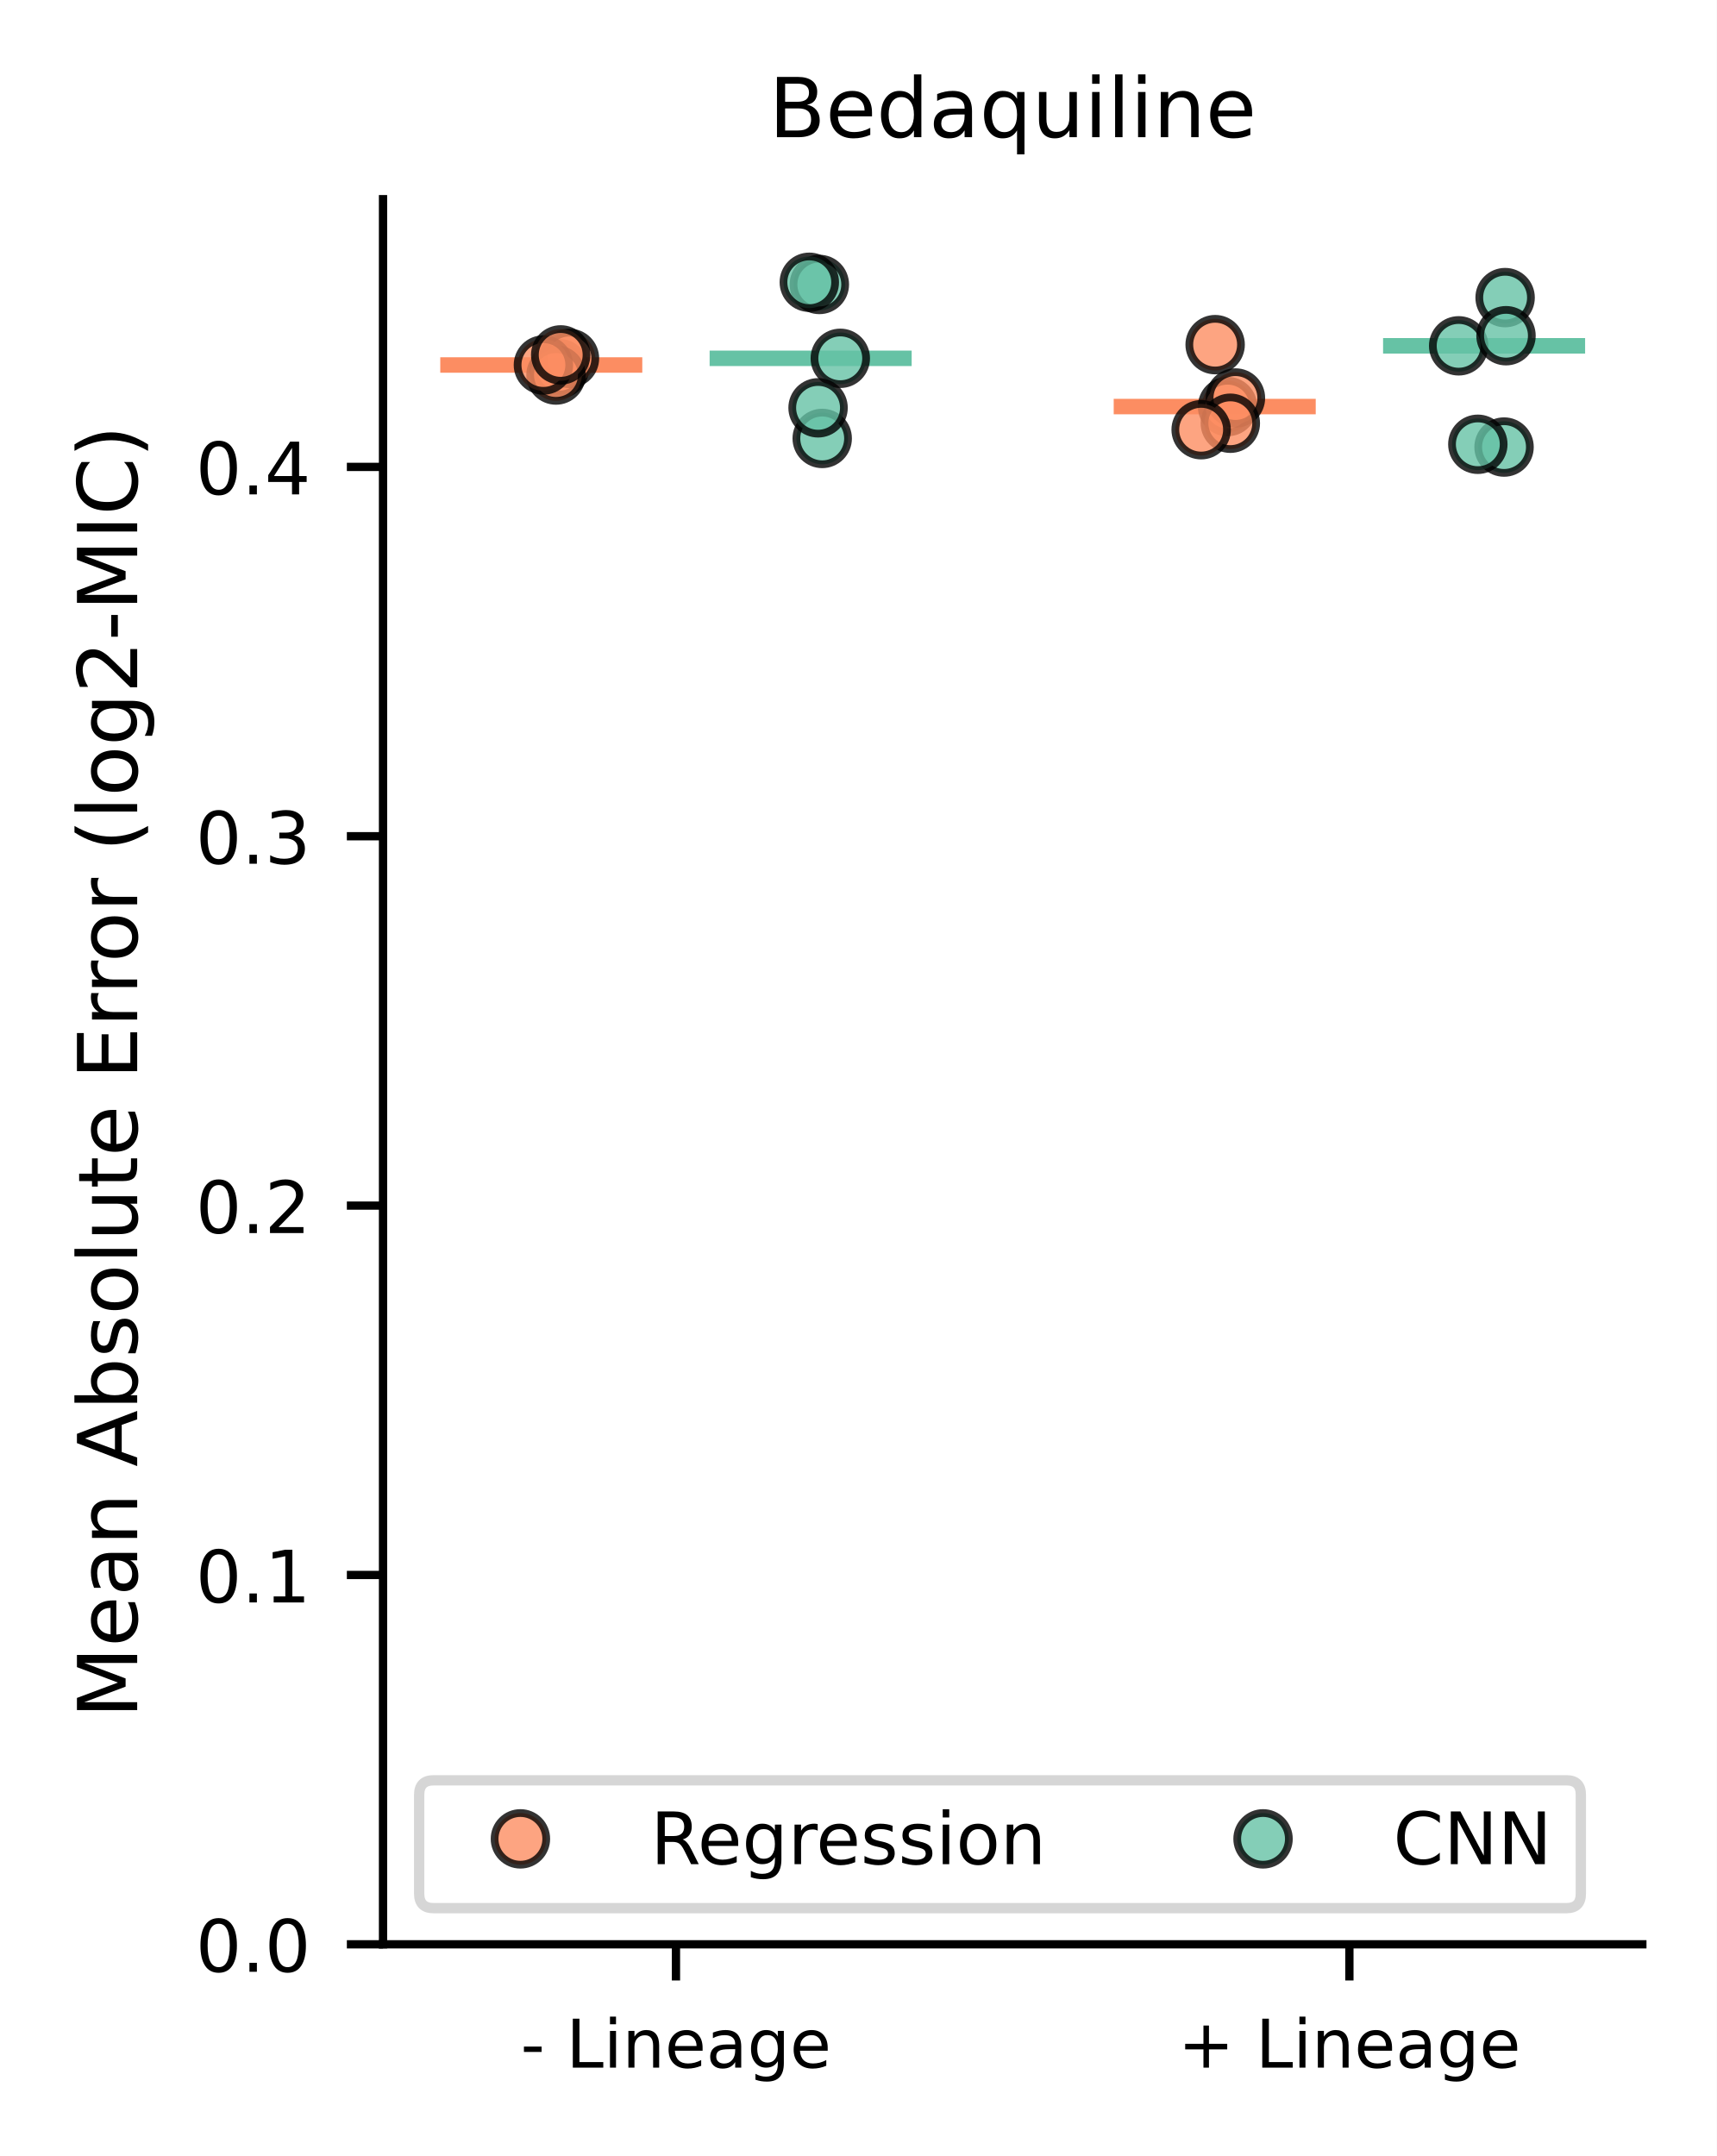
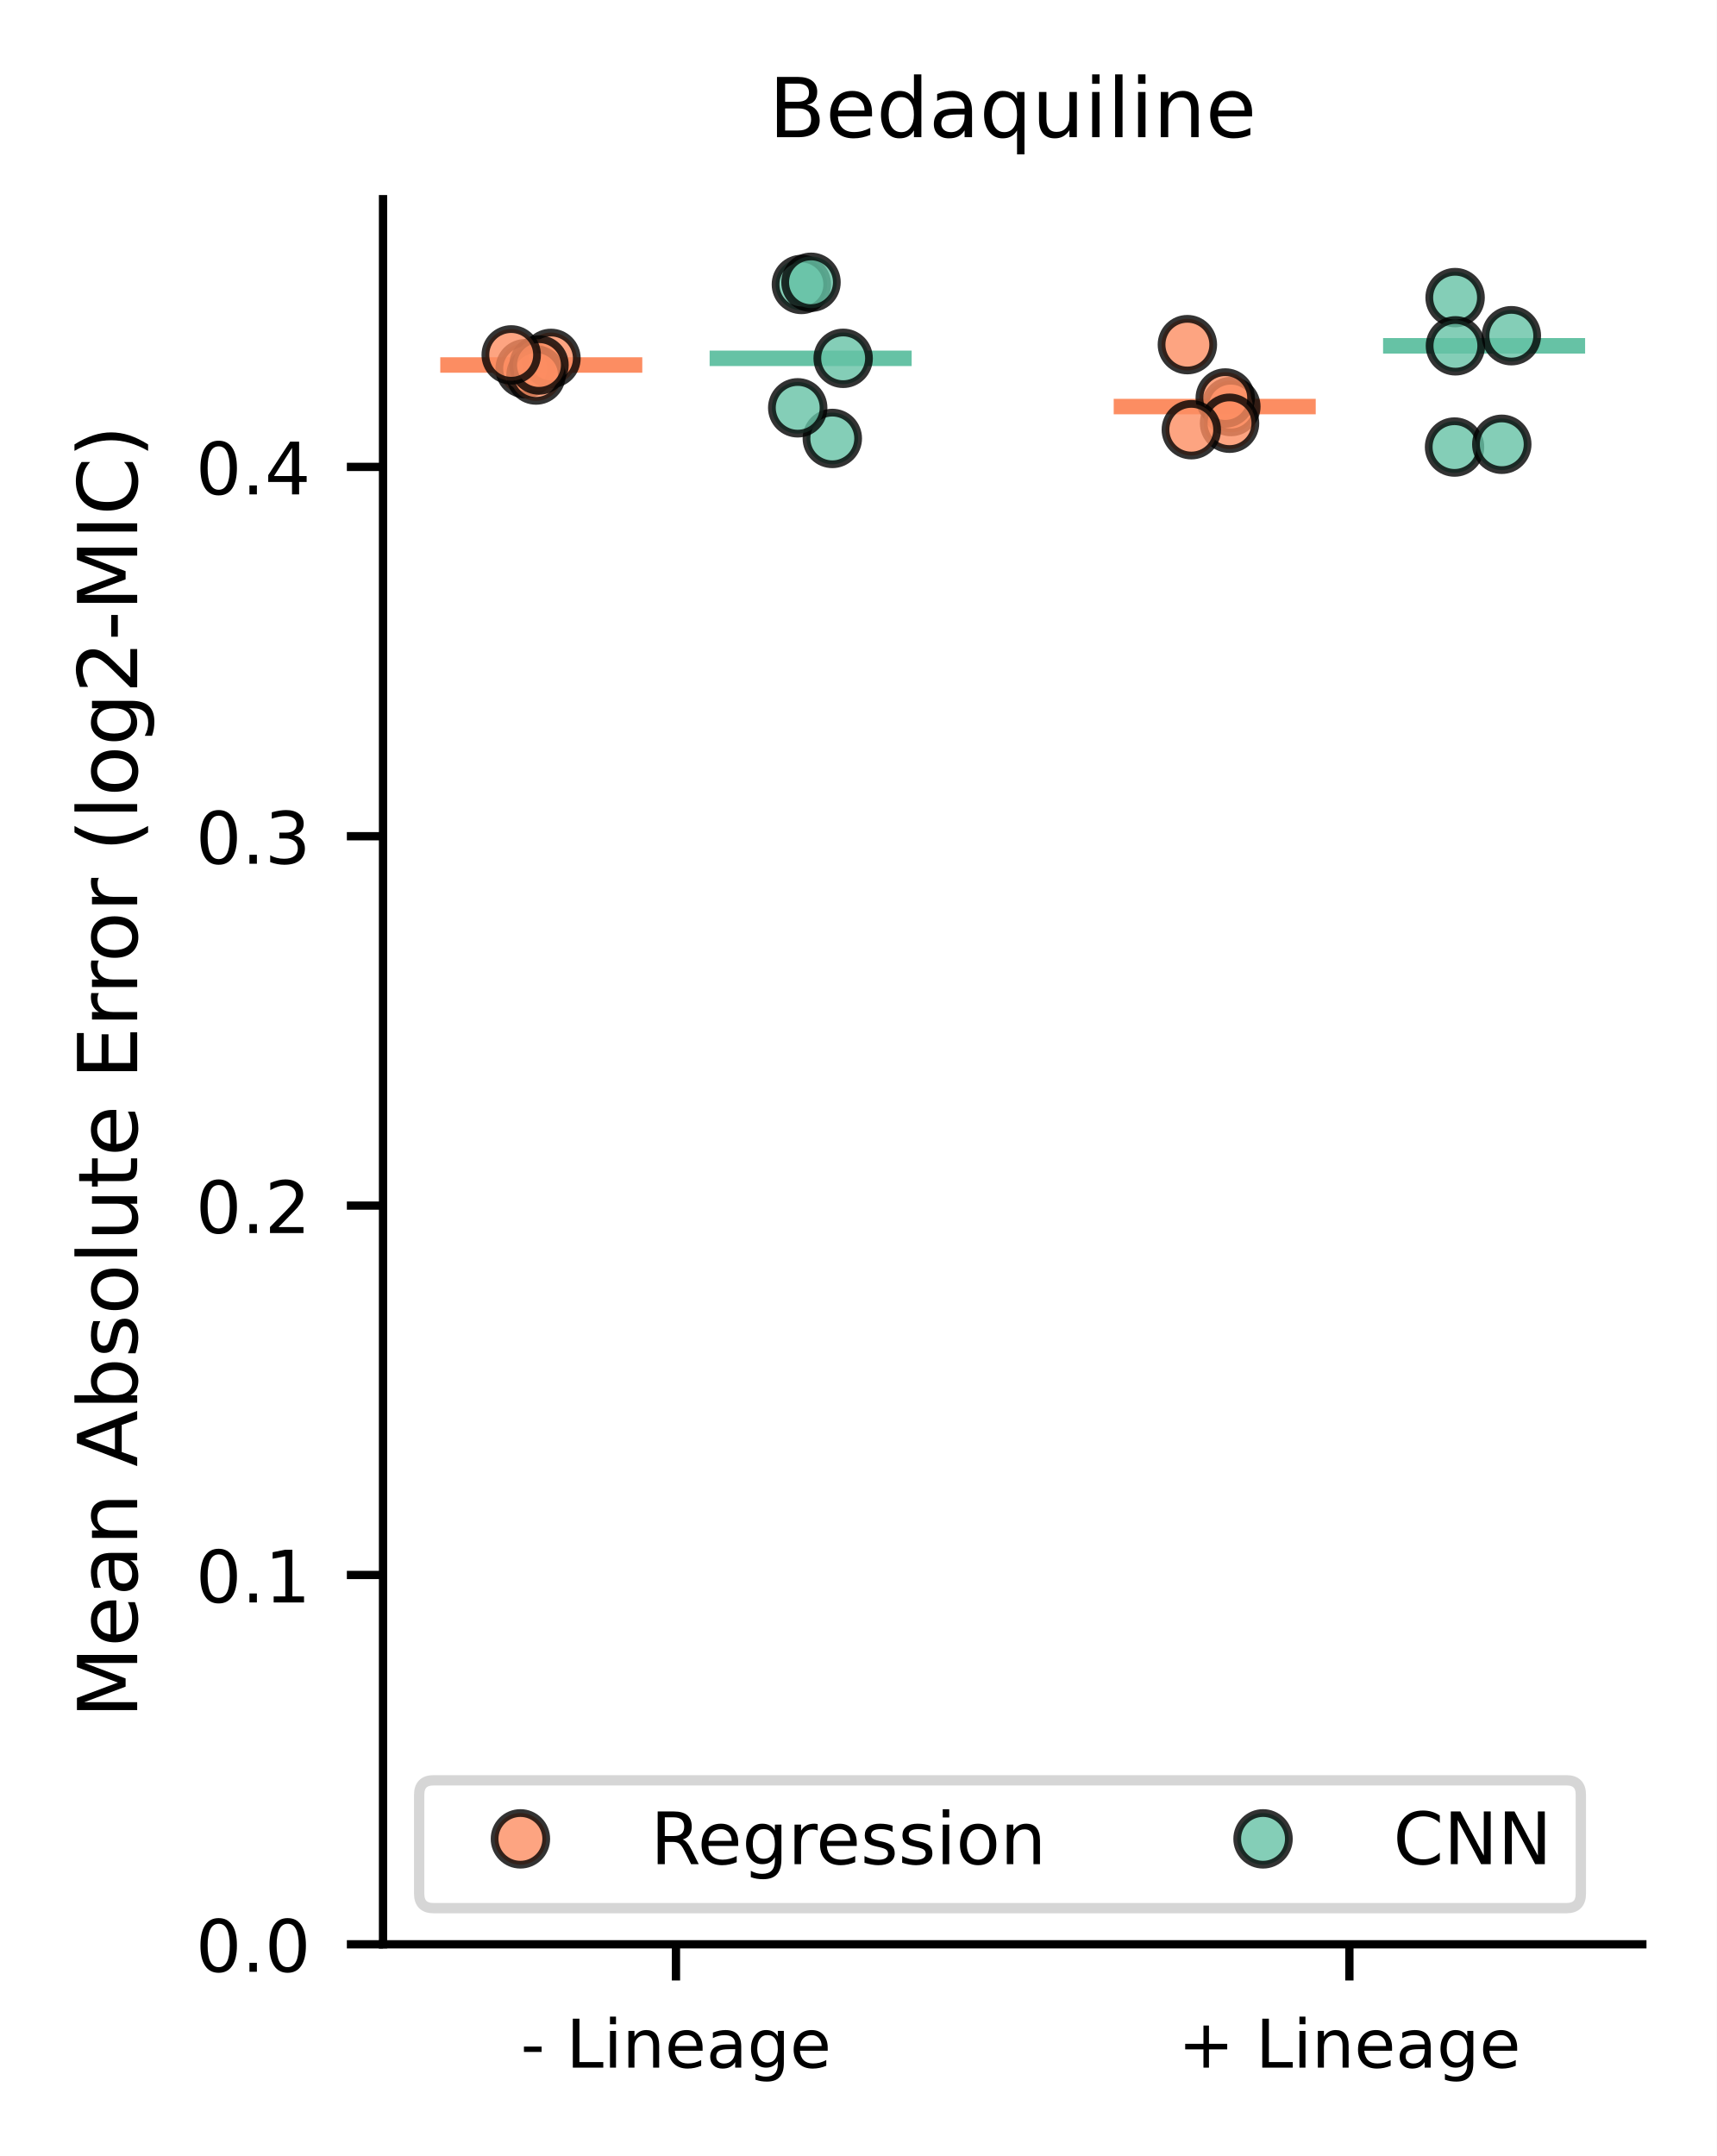
<svg xmlns="http://www.w3.org/2000/svg" xmlns:xlink="http://www.w3.org/1999/xlink" width="166.175pt" height="208.69pt" viewBox="0 0 166.175 208.69" version="1.1">
  <defs>
    <style type="text/css">*{stroke-linejoin: round; stroke-linecap: butt}</style>
  </defs>
  <g id="figure_1">
    <g id="patch_1">
      <path d="M 0 208.69  L 166.175 208.69  L 166.175 0  L 0 0  z " style="fill: #ffffff" />
    </g>
    <g id="axes_1">
      <g id="patch_2">
        <path d="M 37.075 188.199  L 158.975 188.199  L 158.975 19.279  L 37.075 19.279  z " style="fill: #ffffff" />
      </g>
      <g id="LineCollection_1">
-         <path d="M 42.616 35.331  L 62.172 35.331  " clip-path="url(#p082a774f66)" style="fill: none; stroke: #fc8d62; stroke-width: 1.5" />
+         <path d="M 42.616 35.331  L 62.172 35.331  " clip-path="url(#p2e82a873df)" style="fill: none; stroke: #fc8d62; stroke-width: 1.5" />
      </g>
      <g id="LineCollection_2">
-         <path d="M 68.69 34.684  L 88.247 34.684  " clip-path="url(#p082a774f66)" style="fill: none; stroke: #66c2a5; stroke-width: 1.5" />
+         <path d="M 68.69 34.684  L 88.247 34.684  " clip-path="url(#p2e82a873df)" style="fill: none; stroke: #66c2a5; stroke-width: 1.5" />
      </g>
      <g id="LineCollection_3">
-         <path d="M 107.803 39.352  L 127.359 39.352  " clip-path="url(#p082a774f66)" style="fill: none; stroke: #fc8d62; stroke-width: 1.5" />
+         <path d="M 107.803 39.352  L 127.359 39.352  " clip-path="url(#p2e82a873df)" style="fill: none; stroke: #fc8d62; stroke-width: 1.5" />
      </g>
      <g id="LineCollection_4">
-         <path d="M 133.878 33.475  L 153.434 33.475  " clip-path="url(#p082a774f66)" style="fill: none; stroke: #66c2a5; stroke-width: 1.5" />
+         <path d="M 133.878 33.475  L 153.434 33.475  " clip-path="url(#p2e82a873df)" style="fill: none; stroke: #66c2a5; stroke-width: 1.5" />
      </g>
      <g id="PathCollection_1">
        <defs>
-           <path id="C0_0_7694ea0ddb" d="M 0 2.5  C 0.663 2.5 1.299 2.237 1.768 1.768  C 2.237 1.299 2.5 0.663 2.5 -0  C 2.5 -0.663 2.237 -1.299 1.768 -1.768  C 1.299 -2.237 0.663 -2.5 0 -2.5  C -0.663 -2.5 -1.299 -2.237 -1.768 -1.768  C -2.237 -1.299 -2.5 -0.663 -2.5 0  C -2.5 0.663 -2.237 1.299 -1.768 1.768  C -1.299 2.237 -0.663 2.5 0 2.5  z " />
+           <path id="C0_0_e50cf9ef0a" d="M 0 2.5  C 0.663 2.5 1.299 2.237 1.768 1.768  C 2.237 1.299 2.5 0.663 2.5 -0  C 2.5 -0.663 2.237 -1.299 1.768 -1.768  C 1.299 -2.237 0.663 -2.5 0 -2.5  C -0.663 -2.5 -1.299 -2.237 -1.768 -1.768  C -2.237 -1.299 -2.5 -0.663 -2.5 0  C -2.5 0.663 -2.237 1.299 -1.768 1.768  C -1.299 2.237 -0.663 2.5 0 2.5  z " />
        </defs>
-         <g clip-path="url(#p082a774f66)">
-           <use xlink:href="#C0_0_7694ea0ddb" x="54.136" y="35.689" style="fill: #fc8d62; fill-opacity: 0.8; stroke: #000000; stroke-opacity: 0.8; stroke-width: 0.75" />
-         </g>
-         <g clip-path="url(#p082a774f66)">
-           <use xlink:href="#C0_0_7694ea0ddb" x="55.121" y="34.69" style="fill: #fc8d62; fill-opacity: 0.8; stroke: #000000; stroke-opacity: 0.8; stroke-width: 0.75" />
-         </g>
-         <g clip-path="url(#p082a774f66)">
-           <use xlink:href="#C0_0_7694ea0ddb" x="53.818" y="36.301" style="fill: #fc8d62; fill-opacity: 0.8; stroke: #000000; stroke-opacity: 0.8; stroke-width: 0.75" />
-         </g>
-         <g clip-path="url(#p082a774f66)">
-           <use xlink:href="#C0_0_7694ea0ddb" x="52.601" y="35.331" style="fill: #fc8d62; fill-opacity: 0.8; stroke: #000000; stroke-opacity: 0.8; stroke-width: 0.75" />
-         </g>
-         <g clip-path="url(#p082a774f66)">
-           <use xlink:href="#C0_0_7694ea0ddb" x="54.275" y="34.353" style="fill: #fc8d62; fill-opacity: 0.8; stroke: #000000; stroke-opacity: 0.8; stroke-width: 0.75" />
+         <g clip-path="url(#p2e82a873df)">
+           <use xlink:href="#C0_0_e50cf9ef0a" x="50.832" y="35.689" style="fill: #fc8d62; fill-opacity: 0.8; stroke: #000000; stroke-opacity: 0.8; stroke-width: 0.75" />
+         </g>
+         <g clip-path="url(#p2e82a873df)">
+           <use xlink:href="#C0_0_e50cf9ef0a" x="53.332" y="34.69" style="fill: #fc8d62; fill-opacity: 0.8; stroke: #000000; stroke-opacity: 0.8; stroke-width: 0.75" />
+         </g>
+         <g clip-path="url(#p2e82a873df)">
+           <use xlink:href="#C0_0_e50cf9ef0a" x="51.885" y="36.301" style="fill: #fc8d62; fill-opacity: 0.8; stroke: #000000; stroke-opacity: 0.8; stroke-width: 0.75" />
+         </g>
+         <g clip-path="url(#p2e82a873df)">
+           <use xlink:href="#C0_0_e50cf9ef0a" x="52.174" y="35.331" style="fill: #fc8d62; fill-opacity: 0.8; stroke: #000000; stroke-opacity: 0.8; stroke-width: 0.75" />
+         </g>
+         <g clip-path="url(#p2e82a873df)">
+           <use xlink:href="#C0_0_e50cf9ef0a" x="49.484" y="34.353" style="fill: #fc8d62; fill-opacity: 0.8; stroke: #000000; stroke-opacity: 0.8; stroke-width: 0.75" />
        </g>
      </g>
      <g id="PathCollection_2">
        <defs>
-           <path id="C1_0_8ef77abe68" d="M 0 2.5  C 0.663 2.5 1.299 2.237 1.768 1.768  C 2.237 1.299 2.5 0.663 2.5 -0  C 2.5 -0.663 2.237 -1.299 1.768 -1.768  C 1.299 -2.237 0.663 -2.5 0 -2.5  C -0.663 -2.5 -1.299 -2.237 -1.768 -1.768  C -2.237 -1.299 -2.5 -0.663 -2.5 0  C -2.5 0.663 -2.237 1.299 -1.768 1.768  C -1.299 2.237 -0.663 2.5 0 2.5  z " />
+           <path id="C1_0_076a949afb" d="M 0 2.5  C 0.663 2.5 1.299 2.237 1.768 1.768  C 2.237 1.299 2.5 0.663 2.5 -0  C 2.5 -0.663 2.237 -1.299 1.768 -1.768  C 1.299 -2.237 0.663 -2.5 0 -2.5  C -0.663 -2.5 -1.299 -2.237 -1.768 -1.768  C -2.237 -1.299 -2.5 -0.663 -2.5 0  C -2.5 0.663 -2.237 1.299 -1.768 1.768  C -1.299 2.237 -0.663 2.5 0 2.5  z " />
        </defs>
-         <g clip-path="url(#p082a774f66)">
-           <use xlink:href="#C1_0_8ef77abe68" x="79.588" y="42.439" style="fill: #66c2a5; fill-opacity: 0.8; stroke: #000000; stroke-opacity: 0.8; stroke-width: 0.75" />
-         </g>
-         <g clip-path="url(#p082a774f66)">
-           <use xlink:href="#C1_0_8ef77abe68" x="79.31" y="27.534" style="fill: #66c2a5; fill-opacity: 0.8; stroke: #000000; stroke-opacity: 0.8; stroke-width: 0.75" />
-         </g>
-         <g clip-path="url(#p082a774f66)">
-           <use xlink:href="#C1_0_8ef77abe68" x="81.338" y="34.684" style="fill: #66c2a5; fill-opacity: 0.8; stroke: #000000; stroke-opacity: 0.8; stroke-width: 0.75" />
-         </g>
-         <g clip-path="url(#p082a774f66)">
-           <use xlink:href="#C1_0_8ef77abe68" x="79.187" y="39.475" style="fill: #66c2a5; fill-opacity: 0.8; stroke: #000000; stroke-opacity: 0.8; stroke-width: 0.75" />
-         </g>
-         <g clip-path="url(#p082a774f66)">
-           <use xlink:href="#C1_0_8ef77abe68" x="78.339" y="27.323" style="fill: #66c2a5; fill-opacity: 0.8; stroke: #000000; stroke-opacity: 0.8; stroke-width: 0.75" />
+         <g clip-path="url(#p2e82a873df)">
+           <use xlink:href="#C1_0_076a949afb" x="80.566" y="42.439" style="fill: #66c2a5; fill-opacity: 0.8; stroke: #000000; stroke-opacity: 0.8; stroke-width: 0.75" />
+         </g>
+         <g clip-path="url(#p2e82a873df)">
+           <use xlink:href="#C1_0_076a949afb" x="77.572" y="27.534" style="fill: #66c2a5; fill-opacity: 0.8; stroke: #000000; stroke-opacity: 0.8; stroke-width: 0.75" />
+         </g>
+         <g clip-path="url(#p2e82a873df)">
+           <use xlink:href="#C1_0_076a949afb" x="81.615" y="34.684" style="fill: #66c2a5; fill-opacity: 0.8; stroke: #000000; stroke-opacity: 0.8; stroke-width: 0.75" />
+         </g>
+         <g clip-path="url(#p2e82a873df)">
+           <use xlink:href="#C1_0_076a949afb" x="77.217" y="39.475" style="fill: #66c2a5; fill-opacity: 0.8; stroke: #000000; stroke-opacity: 0.8; stroke-width: 0.75" />
+         </g>
+         <g clip-path="url(#p2e82a873df)">
+           <use xlink:href="#C1_0_076a949afb" x="78.504" y="27.323" style="fill: #66c2a5; fill-opacity: 0.8; stroke: #000000; stroke-opacity: 0.8; stroke-width: 0.75" />
        </g>
      </g>
      <g id="PathCollection_3">
        <defs>
-           <path id="C2_0_2769630e6f" d="M 0 2.5  C 0.663 2.5 1.299 2.237 1.768 1.768  C 2.237 1.299 2.5 0.663 2.5 -0  C 2.5 -0.663 2.237 -1.299 1.768 -1.768  C 1.299 -2.237 0.663 -2.5 0 -2.5  C -0.663 -2.5 -1.299 -2.237 -1.768 -1.768  C -2.237 -1.299 -2.5 -0.663 -2.5 0  C -2.5 0.663 -2.237 1.299 -1.768 1.768  C -1.299 2.237 -0.663 2.5 0 2.5  z " />
+           <path id="C2_0_7d34059bb4" d="M 0 2.5  C 0.663 2.5 1.299 2.237 1.768 1.768  C 2.237 1.299 2.5 0.663 2.5 -0  C 2.5 -0.663 2.237 -1.299 1.768 -1.768  C 1.299 -2.237 0.663 -2.5 0 -2.5  C -0.663 -2.5 -1.299 -2.237 -1.768 -1.768  C -2.237 -1.299 -2.5 -0.663 -2.5 0  C -2.5 0.663 -2.237 1.299 -1.768 1.768  C -1.299 2.237 -0.663 2.5 0 2.5  z " />
        </defs>
-         <g clip-path="url(#p082a774f66)">
-           <use xlink:href="#C2_0_2769630e6f" x="118.823" y="39.352" style="fill: #fc8d62; fill-opacity: 0.8; stroke: #000000; stroke-opacity: 0.8; stroke-width: 0.75" />
-         </g>
-         <g clip-path="url(#p082a774f66)">
-           <use xlink:href="#C2_0_2769630e6f" x="117.623" y="33.36" style="fill: #fc8d62; fill-opacity: 0.8; stroke: #000000; stroke-opacity: 0.8; stroke-width: 0.75" />
-         </g>
-         <g clip-path="url(#p082a774f66)">
-           <use xlink:href="#C2_0_2769630e6f" x="119.587" y="38.524" style="fill: #fc8d62; fill-opacity: 0.8; stroke: #000000; stroke-opacity: 0.8; stroke-width: 0.75" />
-         </g>
-         <g clip-path="url(#p082a774f66)">
-           <use xlink:href="#C2_0_2769630e6f" x="119.092" y="40.967" style="fill: #fc8d62; fill-opacity: 0.8; stroke: #000000; stroke-opacity: 0.8; stroke-width: 0.75" />
-         </g>
-         <g clip-path="url(#p082a774f66)">
-           <use xlink:href="#C2_0_2769630e6f" x="116.268" y="41.594" style="fill: #fc8d62; fill-opacity: 0.8; stroke: #000000; stroke-opacity: 0.8; stroke-width: 0.75" />
+         <g clip-path="url(#p2e82a873df)">
+           <use xlink:href="#C2_0_7d34059bb4" x="119.143" y="39.352" style="fill: #fc8d62; fill-opacity: 0.8; stroke: #000000; stroke-opacity: 0.8; stroke-width: 0.75" />
+         </g>
+         <g clip-path="url(#p2e82a873df)">
+           <use xlink:href="#C2_0_7d34059bb4" x="114.935" y="33.36" style="fill: #fc8d62; fill-opacity: 0.8; stroke: #000000; stroke-opacity: 0.8; stroke-width: 0.75" />
+         </g>
+         <g clip-path="url(#p2e82a873df)">
+           <use xlink:href="#C2_0_7d34059bb4" x="118.601" y="38.524" style="fill: #fc8d62; fill-opacity: 0.8; stroke: #000000; stroke-opacity: 0.8; stroke-width: 0.75" />
+         </g>
+         <g clip-path="url(#p2e82a873df)">
+           <use xlink:href="#C2_0_7d34059bb4" x="119.016" y="40.967" style="fill: #fc8d62; fill-opacity: 0.8; stroke: #000000; stroke-opacity: 0.8; stroke-width: 0.75" />
+         </g>
+         <g clip-path="url(#p2e82a873df)">
+           <use xlink:href="#C2_0_7d34059bb4" x="115.316" y="41.594" style="fill: #fc8d62; fill-opacity: 0.8; stroke: #000000; stroke-opacity: 0.8; stroke-width: 0.75" />
        </g>
      </g>
      <g id="PathCollection_4">
        <defs>
-           <path id="C3_0_5cb3ecceec" d="M 0 2.5  C 0.663 2.5 1.299 2.237 1.768 1.768  C 2.237 1.299 2.5 0.663 2.5 -0  C 2.5 -0.663 2.237 -1.299 1.768 -1.768  C 1.299 -2.237 0.663 -2.5 0 -2.5  C -0.663 -2.5 -1.299 -2.237 -1.768 -1.768  C -2.237 -1.299 -2.5 -0.663 -2.5 0  C -2.5 0.663 -2.237 1.299 -1.768 1.768  C -1.299 2.237 -0.663 2.5 0 2.5  z " />
+           <path id="C3_0_f4e4e21a5c" d="M 0 2.5  C 0.663 2.5 1.299 2.237 1.768 1.768  C 2.237 1.299 2.5 0.663 2.5 -0  C 2.5 -0.663 2.237 -1.299 1.768 -1.768  C 1.299 -2.237 0.663 -2.5 0 -2.5  C -0.663 -2.5 -1.299 -2.237 -1.768 -1.768  C -2.237 -1.299 -2.5 -0.663 -2.5 0  C -2.5 0.663 -2.237 1.299 -1.768 1.768  C -1.299 2.237 -0.663 2.5 0 2.5  z " />
        </defs>
-         <g clip-path="url(#p082a774f66)">
-           <use xlink:href="#C3_0_5cb3ecceec" x="145.588" y="43.273" style="fill: #66c2a5; fill-opacity: 0.8; stroke: #000000; stroke-opacity: 0.8; stroke-width: 0.75" />
-         </g>
-         <g clip-path="url(#p082a774f66)">
-           <use xlink:href="#C3_0_5cb3ecceec" x="145.691" y="28.807" style="fill: #66c2a5; fill-opacity: 0.8; stroke: #000000; stroke-opacity: 0.8; stroke-width: 0.75" />
-         </g>
-         <g clip-path="url(#p082a774f66)">
-           <use xlink:href="#C3_0_5cb3ecceec" x="141.194" y="33.475" style="fill: #66c2a5; fill-opacity: 0.8; stroke: #000000; stroke-opacity: 0.8; stroke-width: 0.75" />
-         </g>
-         <g clip-path="url(#p082a774f66)">
-           <use xlink:href="#C3_0_5cb3ecceec" x="143.05" y="43.004" style="fill: #66c2a5; fill-opacity: 0.8; stroke: #000000; stroke-opacity: 0.8; stroke-width: 0.75" />
-         </g>
-         <g clip-path="url(#p082a774f66)">
-           <use xlink:href="#C3_0_5cb3ecceec" x="145.777" y="32.495" style="fill: #66c2a5; fill-opacity: 0.8; stroke: #000000; stroke-opacity: 0.8; stroke-width: 0.75" />
+         <g clip-path="url(#p2e82a873df)">
+           <use xlink:href="#C3_0_f4e4e21a5c" x="140.795" y="43.273" style="fill: #66c2a5; fill-opacity: 0.8; stroke: #000000; stroke-opacity: 0.8; stroke-width: 0.75" />
+         </g>
+         <g clip-path="url(#p2e82a873df)">
+           <use xlink:href="#C3_0_f4e4e21a5c" x="140.85" y="28.807" style="fill: #66c2a5; fill-opacity: 0.8; stroke: #000000; stroke-opacity: 0.8; stroke-width: 0.75" />
+         </g>
+         <g clip-path="url(#p2e82a873df)">
+           <use xlink:href="#C3_0_f4e4e21a5c" x="140.881" y="33.475" style="fill: #66c2a5; fill-opacity: 0.8; stroke: #000000; stroke-opacity: 0.8; stroke-width: 0.75" />
+         </g>
+         <g clip-path="url(#p2e82a873df)">
+           <use xlink:href="#C3_0_f4e4e21a5c" x="145.368" y="43.004" style="fill: #66c2a5; fill-opacity: 0.8; stroke: #000000; stroke-opacity: 0.8; stroke-width: 0.75" />
+         </g>
+         <g clip-path="url(#p2e82a873df)">
+           <use xlink:href="#C3_0_f4e4e21a5c" x="146.295" y="32.495" style="fill: #66c2a5; fill-opacity: 0.8; stroke: #000000; stroke-opacity: 0.8; stroke-width: 0.75" />
        </g>
      </g>
      <g id="line2d_1" />
      <g id="line2d_2" />
      <g id="matplotlib.axis_1">
        <g id="xtick_1">
          <g id="line2d_3">
            <defs>
-               <path id="mdaa864a3ca" d="M 0 0  L 0 3.5  " style="stroke: #000000; stroke-width: 0.8" />
-             </defs>
-             <g>
-               <use xlink:href="#mdaa864a3ca" x="65.431" y="188.199" style="stroke: #000000; stroke-width: 0.8" />
+               <path id="m42595694ed" d="M 0 0  L 0 3.5  " style="stroke: #000000; stroke-width: 0.8" />
+             </defs>
+             <g>
+               <use xlink:href="#m42595694ed" x="65.431" y="188.199" style="stroke: #000000; stroke-width: 0.8" />
            </g>
          </g>
          <g id="text_1">
            <g transform="translate(50.39782 200.1377) scale(0.065 -0.065)">
              <defs>
                <path id="DejaVuSans-2d" d="M 313 2009  L 1997 2009  L 1997 1497  L 313 1497  L 313 2009  z " transform="scale(0.015625)" />
                <path id="DejaVuSans-20" transform="scale(0.015625)" />
                <path id="DejaVuSans-4c" d="M 628 4666  L 1259 4666  L 1259 531  L 3531 531  L 3531 0  L 628 0  L 628 4666  z " transform="scale(0.015625)" />
                <path id="DejaVuSans-69" d="M 603 3500  L 1178 3500  L 1178 0  L 603 0  L 603 3500  z M 603 4863  L 1178 4863  L 1178 4134  L 603 4134  L 603 4863  z " transform="scale(0.015625)" />
                <path id="DejaVuSans-6e" d="M 3513 2113  L 3513 0  L 2938 0  L 2938 2094  Q 2938 2591 2744 2837  Q 2550 3084 2163 3084  Q 1697 3084 1428 2787  Q 1159 2491 1159 1978  L 1159 0  L 581 0  L 581 3500  L 1159 3500  L 1159 2956  Q 1366 3272 1645 3428  Q 1925 3584 2291 3584  Q 2894 3584 3203 3211  Q 3513 2838 3513 2113  z " transform="scale(0.015625)" />
                <path id="DejaVuSans-65" d="M 3597 1894  L 3597 1613  L 953 1613  Q 991 1019 1311 708  Q 1631 397 2203 397  Q 2534 397 2845 478  Q 3156 559 3463 722  L 3463 178  Q 3153 47 2828 -22  Q 2503 -91 2169 -91  Q 1331 -91 842 396  Q 353 884 353 1716  Q 353 2575 817 3079  Q 1281 3584 2069 3584  Q 2775 3584 3186 3129  Q 3597 2675 3597 1894  z M 3022 2063  Q 3016 2534 2758 2815  Q 2500 3097 2075 3097  Q 1594 3097 1305 2825  Q 1016 2553 972 2059  L 3022 2063  z " transform="scale(0.015625)" />
                <path id="DejaVuSans-61" d="M 2194 1759  Q 1497 1759 1228 1600  Q 959 1441 959 1056  Q 959 750 1161 570  Q 1363 391 1709 391  Q 2188 391 2477 730  Q 2766 1069 2766 1631  L 2766 1759  L 2194 1759  z M 3341 1997  L 3341 0  L 2766 0  L 2766 531  Q 2569 213 2275 61  Q 1981 -91 1556 -91  Q 1019 -91 701 211  Q 384 513 384 1019  Q 384 1609 779 1909  Q 1175 2209 1959 2209  L 2766 2209  L 2766 2266  Q 2766 2663 2505 2880  Q 2244 3097 1772 3097  Q 1472 3097 1187 3025  Q 903 2953 641 2809  L 641 3341  Q 956 3463 1253 3523  Q 1550 3584 1831 3584  Q 2591 3584 2966 3190  Q 3341 2797 3341 1997  z " transform="scale(0.015625)" />
                <path id="DejaVuSans-67" d="M 2906 1791  Q 2906 2416 2648 2759  Q 2391 3103 1925 3103  Q 1463 3103 1205 2759  Q 947 2416 947 1791  Q 947 1169 1205 825  Q 1463 481 1925 481  Q 2391 481 2648 825  Q 2906 1169 2906 1791  z M 3481 434  Q 3481 -459 3084 -895  Q 2688 -1331 1869 -1331  Q 1566 -1331 1297 -1286  Q 1028 -1241 775 -1147  L 775 -588  Q 1028 -725 1275 -790  Q 1522 -856 1778 -856  Q 2344 -856 2625 -561  Q 2906 -266 2906 331  L 2906 616  Q 2728 306 2450 153  Q 2172 0 1784 0  Q 1141 0 747 490  Q 353 981 353 1791  Q 353 2603 747 3093  Q 1141 3584 1784 3584  Q 2172 3584 2450 3431  Q 2728 3278 2906 2969  L 2906 3500  L 3481 3500  L 3481 434  z " transform="scale(0.015625)" />
              </defs>
              <use xlink:href="#DejaVuSans-2d" />
              <use xlink:href="#DejaVuSans-20" x="36.084" />
              <use xlink:href="#DejaVuSans-4c" x="67.871" />
              <use xlink:href="#DejaVuSans-69" x="123.584" />
              <use xlink:href="#DejaVuSans-6e" x="151.367" />
              <use xlink:href="#DejaVuSans-65" x="214.746" />
              <use xlink:href="#DejaVuSans-61" x="276.27" />
              <use xlink:href="#DejaVuSans-67" x="337.549" />
              <use xlink:href="#DejaVuSans-65" x="401.025" />
            </g>
          </g>
        </g>
        <g id="xtick_2">
          <g id="line2d_4">
            <g>
-               <use xlink:href="#mdaa864a3ca" x="130.618" y="188.199" style="stroke: #000000; stroke-width: 0.8" />
+               <use xlink:href="#m42595694ed" x="130.618" y="188.199" style="stroke: #000000; stroke-width: 0.8" />
            </g>
          </g>
          <g id="text_2">
            <g transform="translate(114.0341 200.1377) scale(0.065 -0.065)">
              <defs>
                <path id="DejaVuSans-2b" d="M 2944 4013  L 2944 2272  L 4684 2272  L 4684 1741  L 2944 1741  L 2944 0  L 2419 0  L 2419 1741  L 678 1741  L 678 2272  L 2419 2272  L 2419 4013  L 2944 4013  z " transform="scale(0.015625)" />
              </defs>
              <use xlink:href="#DejaVuSans-2b" />
              <use xlink:href="#DejaVuSans-20" x="83.789" />
              <use xlink:href="#DejaVuSans-4c" x="115.576" />
              <use xlink:href="#DejaVuSans-69" x="171.289" />
              <use xlink:href="#DejaVuSans-6e" x="199.072" />
              <use xlink:href="#DejaVuSans-65" x="262.451" />
              <use xlink:href="#DejaVuSans-61" x="323.975" />
              <use xlink:href="#DejaVuSans-67" x="385.254" />
              <use xlink:href="#DejaVuSans-65" x="448.73" />
            </g>
          </g>
        </g>
      </g>
      <g id="matplotlib.axis_2">
        <g id="ytick_1">
          <g id="line2d_5">
            <defs>
-               <path id="me0293d3416" d="M 0 0  L -3.5 0  " style="stroke: #000000; stroke-width: 0.8" />
-             </defs>
-             <g>
-               <use xlink:href="#me0293d3416" x="37.075" y="188.199" style="stroke: #000000; stroke-width: 0.8" />
+               <path id="me62de3e889" d="M 0 0  L -3.5 0  " style="stroke: #000000; stroke-width: 0.8" />
+             </defs>
+             <g>
+               <use xlink:href="#me62de3e889" x="37.075" y="188.199" style="stroke: #000000; stroke-width: 0.8" />
            </g>
          </g>
          <g id="text_3">
            <g transform="translate(18.9425 190.8582) scale(0.07 -0.07)">
              <defs>
                <path id="DejaVuSans-30" d="M 2034 4250  Q 1547 4250 1301 3770  Q 1056 3291 1056 2328  Q 1056 1369 1301 889  Q 1547 409 2034 409  Q 2525 409 2770 889  Q 3016 1369 3016 2328  Q 3016 3291 2770 3770  Q 2525 4250 2034 4250  z M 2034 4750  Q 2819 4750 3233 4129  Q 3647 3509 3647 2328  Q 3647 1150 3233 529  Q 2819 -91 2034 -91  Q 1250 -91 836 529  Q 422 1150 422 2328  Q 422 3509 836 4129  Q 1250 4750 2034 4750  z " transform="scale(0.015625)" />
                <path id="DejaVuSans-2e" d="M 684 794  L 1344 794  L 1344 0  L 684 0  L 684 794  z " transform="scale(0.015625)" />
              </defs>
              <use xlink:href="#DejaVuSans-30" />
              <use xlink:href="#DejaVuSans-2e" x="63.623" />
              <use xlink:href="#DejaVuSans-30" x="95.41" />
            </g>
          </g>
        </g>
        <g id="ytick_2">
          <g id="line2d_6">
            <g>
-               <use xlink:href="#me0293d3416" x="37.075" y="152.448" style="stroke: #000000; stroke-width: 0.8" />
+               <use xlink:href="#me62de3e889" x="37.075" y="152.448" style="stroke: #000000; stroke-width: 0.8" />
            </g>
          </g>
          <g id="text_4">
            <g transform="translate(18.9425 155.1072) scale(0.07 -0.07)">
              <defs>
                <path id="DejaVuSans-31" d="M 794 531  L 1825 531  L 1825 4091  L 703 3866  L 703 4441  L 1819 4666  L 2450 4666  L 2450 531  L 3481 531  L 3481 0  L 794 0  L 794 531  z " transform="scale(0.015625)" />
              </defs>
              <use xlink:href="#DejaVuSans-30" />
              <use xlink:href="#DejaVuSans-2e" x="63.623" />
              <use xlink:href="#DejaVuSans-31" x="95.41" />
            </g>
          </g>
        </g>
        <g id="ytick_3">
          <g id="line2d_7">
            <g>
-               <use xlink:href="#me0293d3416" x="37.075" y="116.697" style="stroke: #000000; stroke-width: 0.8" />
+               <use xlink:href="#me62de3e889" x="37.075" y="116.697" style="stroke: #000000; stroke-width: 0.8" />
            </g>
          </g>
          <g id="text_5">
            <g transform="translate(18.9425 119.3561) scale(0.07 -0.07)">
              <defs>
                <path id="DejaVuSans-32" d="M 1228 531  L 3431 531  L 3431 0  L 469 0  L 469 531  Q 828 903 1448 1529  Q 2069 2156 2228 2338  Q 2531 2678 2651 2914  Q 2772 3150 2772 3378  Q 2772 3750 2511 3984  Q 2250 4219 1831 4219  Q 1534 4219 1204 4116  Q 875 4013 500 3803  L 500 4441  Q 881 4594 1212 4672  Q 1544 4750 1819 4750  Q 2544 4750 2975 4387  Q 3406 4025 3406 3419  Q 3406 3131 3298 2873  Q 3191 2616 2906 2266  Q 2828 2175 2409 1742  Q 1991 1309 1228 531  z " transform="scale(0.015625)" />
              </defs>
              <use xlink:href="#DejaVuSans-30" />
              <use xlink:href="#DejaVuSans-2e" x="63.623" />
              <use xlink:href="#DejaVuSans-32" x="95.41" />
            </g>
          </g>
        </g>
        <g id="ytick_4">
          <g id="line2d_8">
            <g>
-               <use xlink:href="#me0293d3416" x="37.075" y="80.946" style="stroke: #000000; stroke-width: 0.8" />
+               <use xlink:href="#me62de3e889" x="37.075" y="80.946" style="stroke: #000000; stroke-width: 0.8" />
            </g>
          </g>
          <g id="text_6">
            <g transform="translate(18.9425 83.60508) scale(0.07 -0.07)">
              <defs>
                <path id="DejaVuSans-33" d="M 2597 2516  Q 3050 2419 3304 2112  Q 3559 1806 3559 1356  Q 3559 666 3084 287  Q 2609 -91 1734 -91  Q 1441 -91 1130 -33  Q 819 25 488 141  L 488 750  Q 750 597 1062 519  Q 1375 441 1716 441  Q 2309 441 2620 675  Q 2931 909 2931 1356  Q 2931 1769 2642 2001  Q 2353 2234 1838 2234  L 1294 2234  L 1294 2753  L 1863 2753  Q 2328 2753 2575 2939  Q 2822 3125 2822 3475  Q 2822 3834 2567 4026  Q 2313 4219 1838 4219  Q 1578 4219 1281 4162  Q 984 4106 628 3988  L 628 4550  Q 988 4650 1302 4700  Q 1616 4750 1894 4750  Q 2613 4750 3031 4423  Q 3450 4097 3450 3541  Q 3450 3153 3228 2886  Q 3006 2619 2597 2516  z " transform="scale(0.015625)" />
              </defs>
              <use xlink:href="#DejaVuSans-30" />
              <use xlink:href="#DejaVuSans-2e" x="63.623" />
              <use xlink:href="#DejaVuSans-33" x="95.41" />
            </g>
          </g>
        </g>
        <g id="ytick_5">
          <g id="line2d_9">
            <g>
-               <use xlink:href="#me0293d3416" x="37.075" y="45.195" style="stroke: #000000; stroke-width: 0.8" />
+               <use xlink:href="#me62de3e889" x="37.075" y="45.195" style="stroke: #000000; stroke-width: 0.8" />
            </g>
          </g>
          <g id="text_7">
            <g transform="translate(18.9425 47.85404) scale(0.07 -0.07)">
              <defs>
                <path id="DejaVuSans-34" d="M 2419 4116  L 825 1625  L 2419 1625  L 2419 4116  z M 2253 4666  L 3047 4666  L 3047 1625  L 3713 1625  L 3713 1100  L 3047 1100  L 3047 0  L 2419 0  L 2419 1100  L 313 1100  L 313 1709  L 2253 4666  z " transform="scale(0.015625)" />
              </defs>
              <use xlink:href="#DejaVuSans-30" />
              <use xlink:href="#DejaVuSans-2e" x="63.623" />
              <use xlink:href="#DejaVuSans-34" x="95.41" />
            </g>
          </g>
        </g>
        <g id="text_8">
          <g transform="translate(13.27875 166.3137) rotate(-90) scale(0.08 -0.08)">
            <defs>
              <path id="DejaVuSans-4d" d="M 628 4666  L 1569 4666  L 2759 1491  L 3956 4666  L 4897 4666  L 4897 0  L 4281 0  L 4281 4097  L 3078 897  L 2444 897  L 1241 4097  L 1241 0  L 628 0  L 628 4666  z " transform="scale(0.015625)" />
              <path id="DejaVuSans-41" d="M 2188 4044  L 1331 1722  L 3047 1722  L 2188 4044  z M 1831 4666  L 2547 4666  L 4325 0  L 3669 0  L 3244 1197  L 1141 1197  L 716 0  L 50 0  L 1831 4666  z " transform="scale(0.015625)" />
              <path id="DejaVuSans-62" d="M 3116 1747  Q 3116 2381 2855 2742  Q 2594 3103 2138 3103  Q 1681 3103 1420 2742  Q 1159 2381 1159 1747  Q 1159 1113 1420 752  Q 1681 391 2138 391  Q 2594 391 2855 752  Q 3116 1113 3116 1747  z M 1159 2969  Q 1341 3281 1617 3432  Q 1894 3584 2278 3584  Q 2916 3584 3314 3078  Q 3713 2572 3713 1747  Q 3713 922 3314 415  Q 2916 -91 2278 -91  Q 1894 -91 1617 61  Q 1341 213 1159 525  L 1159 0  L 581 0  L 581 4863  L 1159 4863  L 1159 2969  z " transform="scale(0.015625)" />
              <path id="DejaVuSans-73" d="M 2834 3397  L 2834 2853  Q 2591 2978 2328 3040  Q 2066 3103 1784 3103  Q 1356 3103 1142 2972  Q 928 2841 928 2578  Q 928 2378 1081 2264  Q 1234 2150 1697 2047  L 1894 2003  Q 2506 1872 2764 1633  Q 3022 1394 3022 966  Q 3022 478 2636 193  Q 2250 -91 1575 -91  Q 1294 -91 989 -36  Q 684 19 347 128  L 347 722  Q 666 556 975 473  Q 1284 391 1588 391  Q 1994 391 2212 530  Q 2431 669 2431 922  Q 2431 1156 2273 1281  Q 2116 1406 1581 1522  L 1381 1569  Q 847 1681 609 1914  Q 372 2147 372 2553  Q 372 3047 722 3315  Q 1072 3584 1716 3584  Q 2034 3584 2315 3537  Q 2597 3491 2834 3397  z " transform="scale(0.015625)" />
              <path id="DejaVuSans-6f" d="M 1959 3097  Q 1497 3097 1228 2736  Q 959 2375 959 1747  Q 959 1119 1226 758  Q 1494 397 1959 397  Q 2419 397 2687 759  Q 2956 1122 2956 1747  Q 2956 2369 2687 2733  Q 2419 3097 1959 3097  z M 1959 3584  Q 2709 3584 3137 3096  Q 3566 2609 3566 1747  Q 3566 888 3137 398  Q 2709 -91 1959 -91  Q 1206 -91 779 398  Q 353 888 353 1747  Q 353 2609 779 3096  Q 1206 3584 1959 3584  z " transform="scale(0.015625)" />
              <path id="DejaVuSans-6c" d="M 603 4863  L 1178 4863  L 1178 0  L 603 0  L 603 4863  z " transform="scale(0.015625)" />
              <path id="DejaVuSans-75" d="M 544 1381  L 544 3500  L 1119 3500  L 1119 1403  Q 1119 906 1312 657  Q 1506 409 1894 409  Q 2359 409 2629 706  Q 2900 1003 2900 1516  L 2900 3500  L 3475 3500  L 3475 0  L 2900 0  L 2900 538  Q 2691 219 2414 64  Q 2138 -91 1772 -91  Q 1169 -91 856 284  Q 544 659 544 1381  z M 1991 3584  L 1991 3584  z " transform="scale(0.015625)" />
              <path id="DejaVuSans-74" d="M 1172 4494  L 1172 3500  L 2356 3500  L 2356 3053  L 1172 3053  L 1172 1153  Q 1172 725 1289 603  Q 1406 481 1766 481  L 2356 481  L 2356 0  L 1766 0  Q 1100 0 847 248  Q 594 497 594 1153  L 594 3053  L 172 3053  L 172 3500  L 594 3500  L 594 4494  L 1172 4494  z " transform="scale(0.015625)" />
              <path id="DejaVuSans-45" d="M 628 4666  L 3578 4666  L 3578 4134  L 1259 4134  L 1259 2753  L 3481 2753  L 3481 2222  L 1259 2222  L 1259 531  L 3634 531  L 3634 0  L 628 0  L 628 4666  z " transform="scale(0.015625)" />
              <path id="DejaVuSans-72" d="M 2631 2963  Q 2534 3019 2420 3045  Q 2306 3072 2169 3072  Q 1681 3072 1420 2755  Q 1159 2438 1159 1844  L 1159 0  L 581 0  L 581 3500  L 1159 3500  L 1159 2956  Q 1341 3275 1631 3429  Q 1922 3584 2338 3584  Q 2397 3584 2469 3576  Q 2541 3569 2628 3553  L 2631 2963  z " transform="scale(0.015625)" />
              <path id="DejaVuSans-28" d="M 1984 4856  Q 1566 4138 1362 3434  Q 1159 2731 1159 2009  Q 1159 1288 1364 580  Q 1569 -128 1984 -844  L 1484 -844  Q 1016 -109 783 600  Q 550 1309 550 2009  Q 550 2706 781 3412  Q 1013 4119 1484 4856  L 1984 4856  z " transform="scale(0.015625)" />
              <path id="DejaVuSans-49" d="M 628 4666  L 1259 4666  L 1259 0  L 628 0  L 628 4666  z " transform="scale(0.015625)" />
              <path id="DejaVuSans-43" d="M 4122 4306  L 4122 3641  Q 3803 3938 3442 4084  Q 3081 4231 2675 4231  Q 1875 4231 1450 3742  Q 1025 3253 1025 2328  Q 1025 1406 1450 917  Q 1875 428 2675 428  Q 3081 428 3442 575  Q 3803 722 4122 1019  L 4122 359  Q 3791 134 3420 21  Q 3050 -91 2638 -91  Q 1578 -91 968 557  Q 359 1206 359 2328  Q 359 3453 968 4101  Q 1578 4750 2638 4750  Q 3056 4750 3426 4639  Q 3797 4528 4122 4306  z " transform="scale(0.015625)" />
              <path id="DejaVuSans-29" d="M 513 4856  L 1013 4856  Q 1481 4119 1714 3412  Q 1947 2706 1947 2009  Q 1947 1309 1714 600  Q 1481 -109 1013 -844  L 513 -844  Q 928 -128 1133 580  Q 1338 1288 1338 2009  Q 1338 2731 1133 3434  Q 928 4138 513 4856  z " transform="scale(0.015625)" />
            </defs>
            <use xlink:href="#DejaVuSans-4d" />
            <use xlink:href="#DejaVuSans-65" x="86.279" />
            <use xlink:href="#DejaVuSans-61" x="147.803" />
            <use xlink:href="#DejaVuSans-6e" x="209.082" />
            <use xlink:href="#DejaVuSans-20" x="272.461" />
            <use xlink:href="#DejaVuSans-41" x="304.248" />
            <use xlink:href="#DejaVuSans-62" x="372.656" />
            <use xlink:href="#DejaVuSans-73" x="436.133" />
            <use xlink:href="#DejaVuSans-6f" x="488.232" />
            <use xlink:href="#DejaVuSans-6c" x="549.414" />
            <use xlink:href="#DejaVuSans-75" x="577.197" />
            <use xlink:href="#DejaVuSans-74" x="640.576" />
            <use xlink:href="#DejaVuSans-65" x="679.785" />
            <use xlink:href="#DejaVuSans-20" x="741.309" />
            <use xlink:href="#DejaVuSans-45" x="773.096" />
            <use xlink:href="#DejaVuSans-72" x="836.279" />
            <use xlink:href="#DejaVuSans-72" x="875.643" />
            <use xlink:href="#DejaVuSans-6f" x="914.506" />
            <use xlink:href="#DejaVuSans-72" x="975.688" />
            <use xlink:href="#DejaVuSans-20" x="1016.801" />
            <use xlink:href="#DejaVuSans-28" x="1048.588" />
            <use xlink:href="#DejaVuSans-6c" x="1087.602" />
            <use xlink:href="#DejaVuSans-6f" x="1115.385" />
            <use xlink:href="#DejaVuSans-67" x="1176.566" />
            <use xlink:href="#DejaVuSans-32" x="1240.043" />
            <use xlink:href="#DejaVuSans-2d" x="1303.666" />
            <use xlink:href="#DejaVuSans-4d" x="1339.75" />
            <use xlink:href="#DejaVuSans-49" x="1426.029" />
            <use xlink:href="#DejaVuSans-43" x="1455.521" />
            <use xlink:href="#DejaVuSans-29" x="1525.346" />
          </g>
        </g>
      </g>
      <g id="patch_3">
        <path d="M 37.075 188.199  L 37.075 19.279  " style="fill: none; stroke: #000000; stroke-width: 0.8; stroke-linejoin: miter; stroke-linecap: square" />
      </g>
      <g id="patch_4">
        <path d="M 37.075 188.199  L 158.975 188.199  " style="fill: none; stroke: #000000; stroke-width: 0.8; stroke-linejoin: miter; stroke-linecap: square" />
      </g>
      <g id="text_9">
        <g transform="translate(74.42406 13.27875) scale(0.08 -0.08)">
          <defs>
            <path id="DejaVuSans-42" d="M 1259 2228  L 1259 519  L 2272 519  Q 2781 519 3026 730  Q 3272 941 3272 1375  Q 3272 1813 3026 2020  Q 2781 2228 2272 2228  L 1259 2228  z M 1259 4147  L 1259 2741  L 2194 2741  Q 2656 2741 2882 2914  Q 3109 3088 3109 3444  Q 3109 3797 2882 3972  Q 2656 4147 2194 4147  L 1259 4147  z M 628 4666  L 2241 4666  Q 2963 4666 3353 4366  Q 3744 4066 3744 3513  Q 3744 3084 3544 2831  Q 3344 2578 2956 2516  Q 3422 2416 3680 2098  Q 3938 1781 3938 1306  Q 3938 681 3513 340  Q 3088 0 2303 0  L 628 0  L 628 4666  z " transform="scale(0.015625)" />
            <path id="DejaVuSans-64" d="M 2906 2969  L 2906 4863  L 3481 4863  L 3481 0  L 2906 0  L 2906 525  Q 2725 213 2448 61  Q 2172 -91 1784 -91  Q 1150 -91 751 415  Q 353 922 353 1747  Q 353 2572 751 3078  Q 1150 3584 1784 3584  Q 2172 3584 2448 3432  Q 2725 3281 2906 2969  z M 947 1747  Q 947 1113 1208 752  Q 1469 391 1925 391  Q 2381 391 2643 752  Q 2906 1113 2906 1747  Q 2906 2381 2643 2742  Q 2381 3103 1925 3103  Q 1469 3103 1208 2742  Q 947 2381 947 1747  z " transform="scale(0.015625)" />
            <path id="DejaVuSans-71" d="M 947 1747  Q 947 1113 1208 752  Q 1469 391 1925 391  Q 2381 391 2643 752  Q 2906 1113 2906 1747  Q 2906 2381 2643 2742  Q 2381 3103 1925 3103  Q 1469 3103 1208 2742  Q 947 2381 947 1747  z M 2906 525  Q 2725 213 2448 61  Q 2172 -91 1784 -91  Q 1150 -91 751 415  Q 353 922 353 1747  Q 353 2572 751 3078  Q 1150 3584 1784 3584  Q 2172 3584 2448 3432  Q 2725 3281 2906 2969  L 2906 3500  L 3481 3500  L 3481 -1331  L 2906 -1331  L 2906 525  z " transform="scale(0.015625)" />
          </defs>
          <use xlink:href="#DejaVuSans-42" />
          <use xlink:href="#DejaVuSans-65" x="68.604" />
          <use xlink:href="#DejaVuSans-64" x="130.127" />
          <use xlink:href="#DejaVuSans-61" x="193.604" />
          <use xlink:href="#DejaVuSans-71" x="254.883" />
          <use xlink:href="#DejaVuSans-75" x="318.359" />
          <use xlink:href="#DejaVuSans-69" x="381.738" />
          <use xlink:href="#DejaVuSans-6c" x="409.521" />
          <use xlink:href="#DejaVuSans-69" x="437.305" />
          <use xlink:href="#DejaVuSans-6e" x="465.088" />
          <use xlink:href="#DejaVuSans-65" x="528.467" />
        </g>
      </g>
      <g id="legend_1">
        <g id="patch_5">
          <path d="M 41.975 184.699  L 151.621 184.699  Q 153.021 184.699 153.021 183.299  L 153.021 173.724  Q 153.021 172.324 151.621 172.324  L 41.975 172.324  Q 40.575 172.324 40.575 173.724  L 40.575 183.299  Q 40.575 184.699 41.975 184.699  z " style="fill: #ffffff; opacity: 0.8; stroke: #cccccc; stroke-linejoin: miter" />
        </g>
        <g id="line2d_10">
          <defs>
-             <path id="m7deffc9d8c" d="M 0 2.5  C 0.663 2.5 1.299 2.237 1.768 1.768  C 2.237 1.299 2.5 0.663 2.5 0  C 2.5 -0.663 2.237 -1.299 1.768 -1.768  C 1.299 -2.237 0.663 -2.5 0 -2.5  C -0.663 -2.5 -1.299 -2.237 -1.768 -1.768  C -2.237 -1.299 -2.5 -0.663 -2.5 0  C -2.5 0.663 -2.237 1.299 -1.768 1.768  C -1.299 2.237 -0.663 2.5 0 2.5  z " style="stroke: #000000; stroke-opacity: 0.8; stroke-width: 0.75" />
+             <path id="md93d1ca296" d="M 0 2.5  C 0.663 2.5 1.299 2.237 1.768 1.768  C 2.237 1.299 2.5 0.663 2.5 0  C 2.5 -0.663 2.237 -1.299 1.768 -1.768  C 1.299 -2.237 0.663 -2.5 0 -2.5  C -0.663 -2.5 -1.299 -2.237 -1.768 -1.768  C -2.237 -1.299 -2.5 -0.663 -2.5 0  C -2.5 0.663 -2.237 1.299 -1.768 1.768  C -1.299 2.237 -0.663 2.5 0 2.5  z " style="stroke: #000000; stroke-opacity: 0.8; stroke-width: 0.75" />
          </defs>
          <g>
-             <use xlink:href="#m7deffc9d8c" x="50.375" y="177.993" style="fill: #fc8d62; fill-opacity: 0.8; stroke: #000000; stroke-opacity: 0.8; stroke-width: 0.75" />
+             <use xlink:href="#md93d1ca296" x="50.375" y="177.993" style="fill: #fc8d62; fill-opacity: 0.8; stroke: #000000; stroke-opacity: 0.8; stroke-width: 0.75" />
          </g>
        </g>
        <g id="text_10">
          <g transform="translate(62.97469 180.443) scale(0.07 -0.07)">
            <defs>
              <path id="DejaVuSans-52" d="M 2841 2188  Q 3044 2119 3236 1894  Q 3428 1669 3622 1275  L 4263 0  L 3584 0  L 2988 1197  Q 2756 1666 2539 1819  Q 2322 1972 1947 1972  L 1259 1972  L 1259 0  L 628 0  L 628 4666  L 2053 4666  Q 2853 4666 3247 4331  Q 3641 3997 3641 3322  Q 3641 2881 3436 2590  Q 3231 2300 2841 2188  z M 1259 4147  L 1259 2491  L 2053 2491  Q 2509 2491 2742 2702  Q 2975 2913 2975 3322  Q 2975 3731 2742 3939  Q 2509 4147 2053 4147  L 1259 4147  z " transform="scale(0.015625)" />
            </defs>
            <use xlink:href="#DejaVuSans-52" />
            <use xlink:href="#DejaVuSans-65" x="64.982" />
            <use xlink:href="#DejaVuSans-67" x="126.506" />
            <use xlink:href="#DejaVuSans-72" x="189.982" />
            <use xlink:href="#DejaVuSans-65" x="228.846" />
            <use xlink:href="#DejaVuSans-73" x="290.369" />
            <use xlink:href="#DejaVuSans-73" x="342.469" />
            <use xlink:href="#DejaVuSans-69" x="394.568" />
            <use xlink:href="#DejaVuSans-6f" x="422.352" />
            <use xlink:href="#DejaVuSans-6e" x="483.533" />
          </g>
        </g>
        <g id="line2d_11">
          <defs>
-             <path id="mdf3debde4d" d="M 0 2.5  C 0.663 2.5 1.299 2.237 1.768 1.768  C 2.237 1.299 2.5 0.663 2.5 0  C 2.5 -0.663 2.237 -1.299 1.768 -1.768  C 1.299 -2.237 0.663 -2.5 0 -2.5  C -0.663 -2.5 -1.299 -2.237 -1.768 -1.768  C -2.237 -1.299 -2.5 -0.663 -2.5 0  C -2.5 0.663 -2.237 1.299 -1.768 1.768  C -1.299 2.237 -0.663 2.5 0 2.5  z " style="stroke: #000000; stroke-opacity: 0.8; stroke-width: 0.75" />
+             <path id="m5e7b39a082" d="M 0 2.5  C 0.663 2.5 1.299 2.237 1.768 1.768  C 2.237 1.299 2.5 0.663 2.5 0  C 2.5 -0.663 2.237 -1.299 1.768 -1.768  C 1.299 -2.237 0.663 -2.5 0 -2.5  C -0.663 -2.5 -1.299 -2.237 -1.768 -1.768  C -2.237 -1.299 -2.5 -0.663 -2.5 0  C -2.5 0.663 -2.237 1.299 -1.768 1.768  C -1.299 2.237 -0.663 2.5 0 2.5  z " style="stroke: #000000; stroke-opacity: 0.8; stroke-width: 0.75" />
          </defs>
          <g>
-             <use xlink:href="#mdf3debde4d" x="122.259" y="177.993" style="fill: #66c2a5; fill-opacity: 0.8; stroke: #000000; stroke-opacity: 0.8; stroke-width: 0.75" />
+             <use xlink:href="#m5e7b39a082" x="122.259" y="177.993" style="fill: #66c2a5; fill-opacity: 0.8; stroke: #000000; stroke-opacity: 0.8; stroke-width: 0.75" />
          </g>
        </g>
        <g id="text_11">
          <g transform="translate(134.8592 180.443) scale(0.07 -0.07)">
            <defs>
              <path id="DejaVuSans-4e" d="M 628 4666  L 1478 4666  L 3547 763  L 3547 4666  L 4159 4666  L 4159 0  L 3309 0  L 1241 3903  L 1241 0  L 628 0  L 628 4666  z " transform="scale(0.015625)" />
            </defs>
            <use xlink:href="#DejaVuSans-43" />
            <use xlink:href="#DejaVuSans-4e" x="69.824" />
            <use xlink:href="#DejaVuSans-4e" x="144.629" />
          </g>
        </g>
      </g>
    </g>
  </g>
  <defs>
-     <clipPath id="p082a774f66">
+     <clipPath id="p2e82a873df">
      <rect x="37.075" y="19.279" width="121.9" height="168.92" />
    </clipPath>
  </defs>
</svg>
